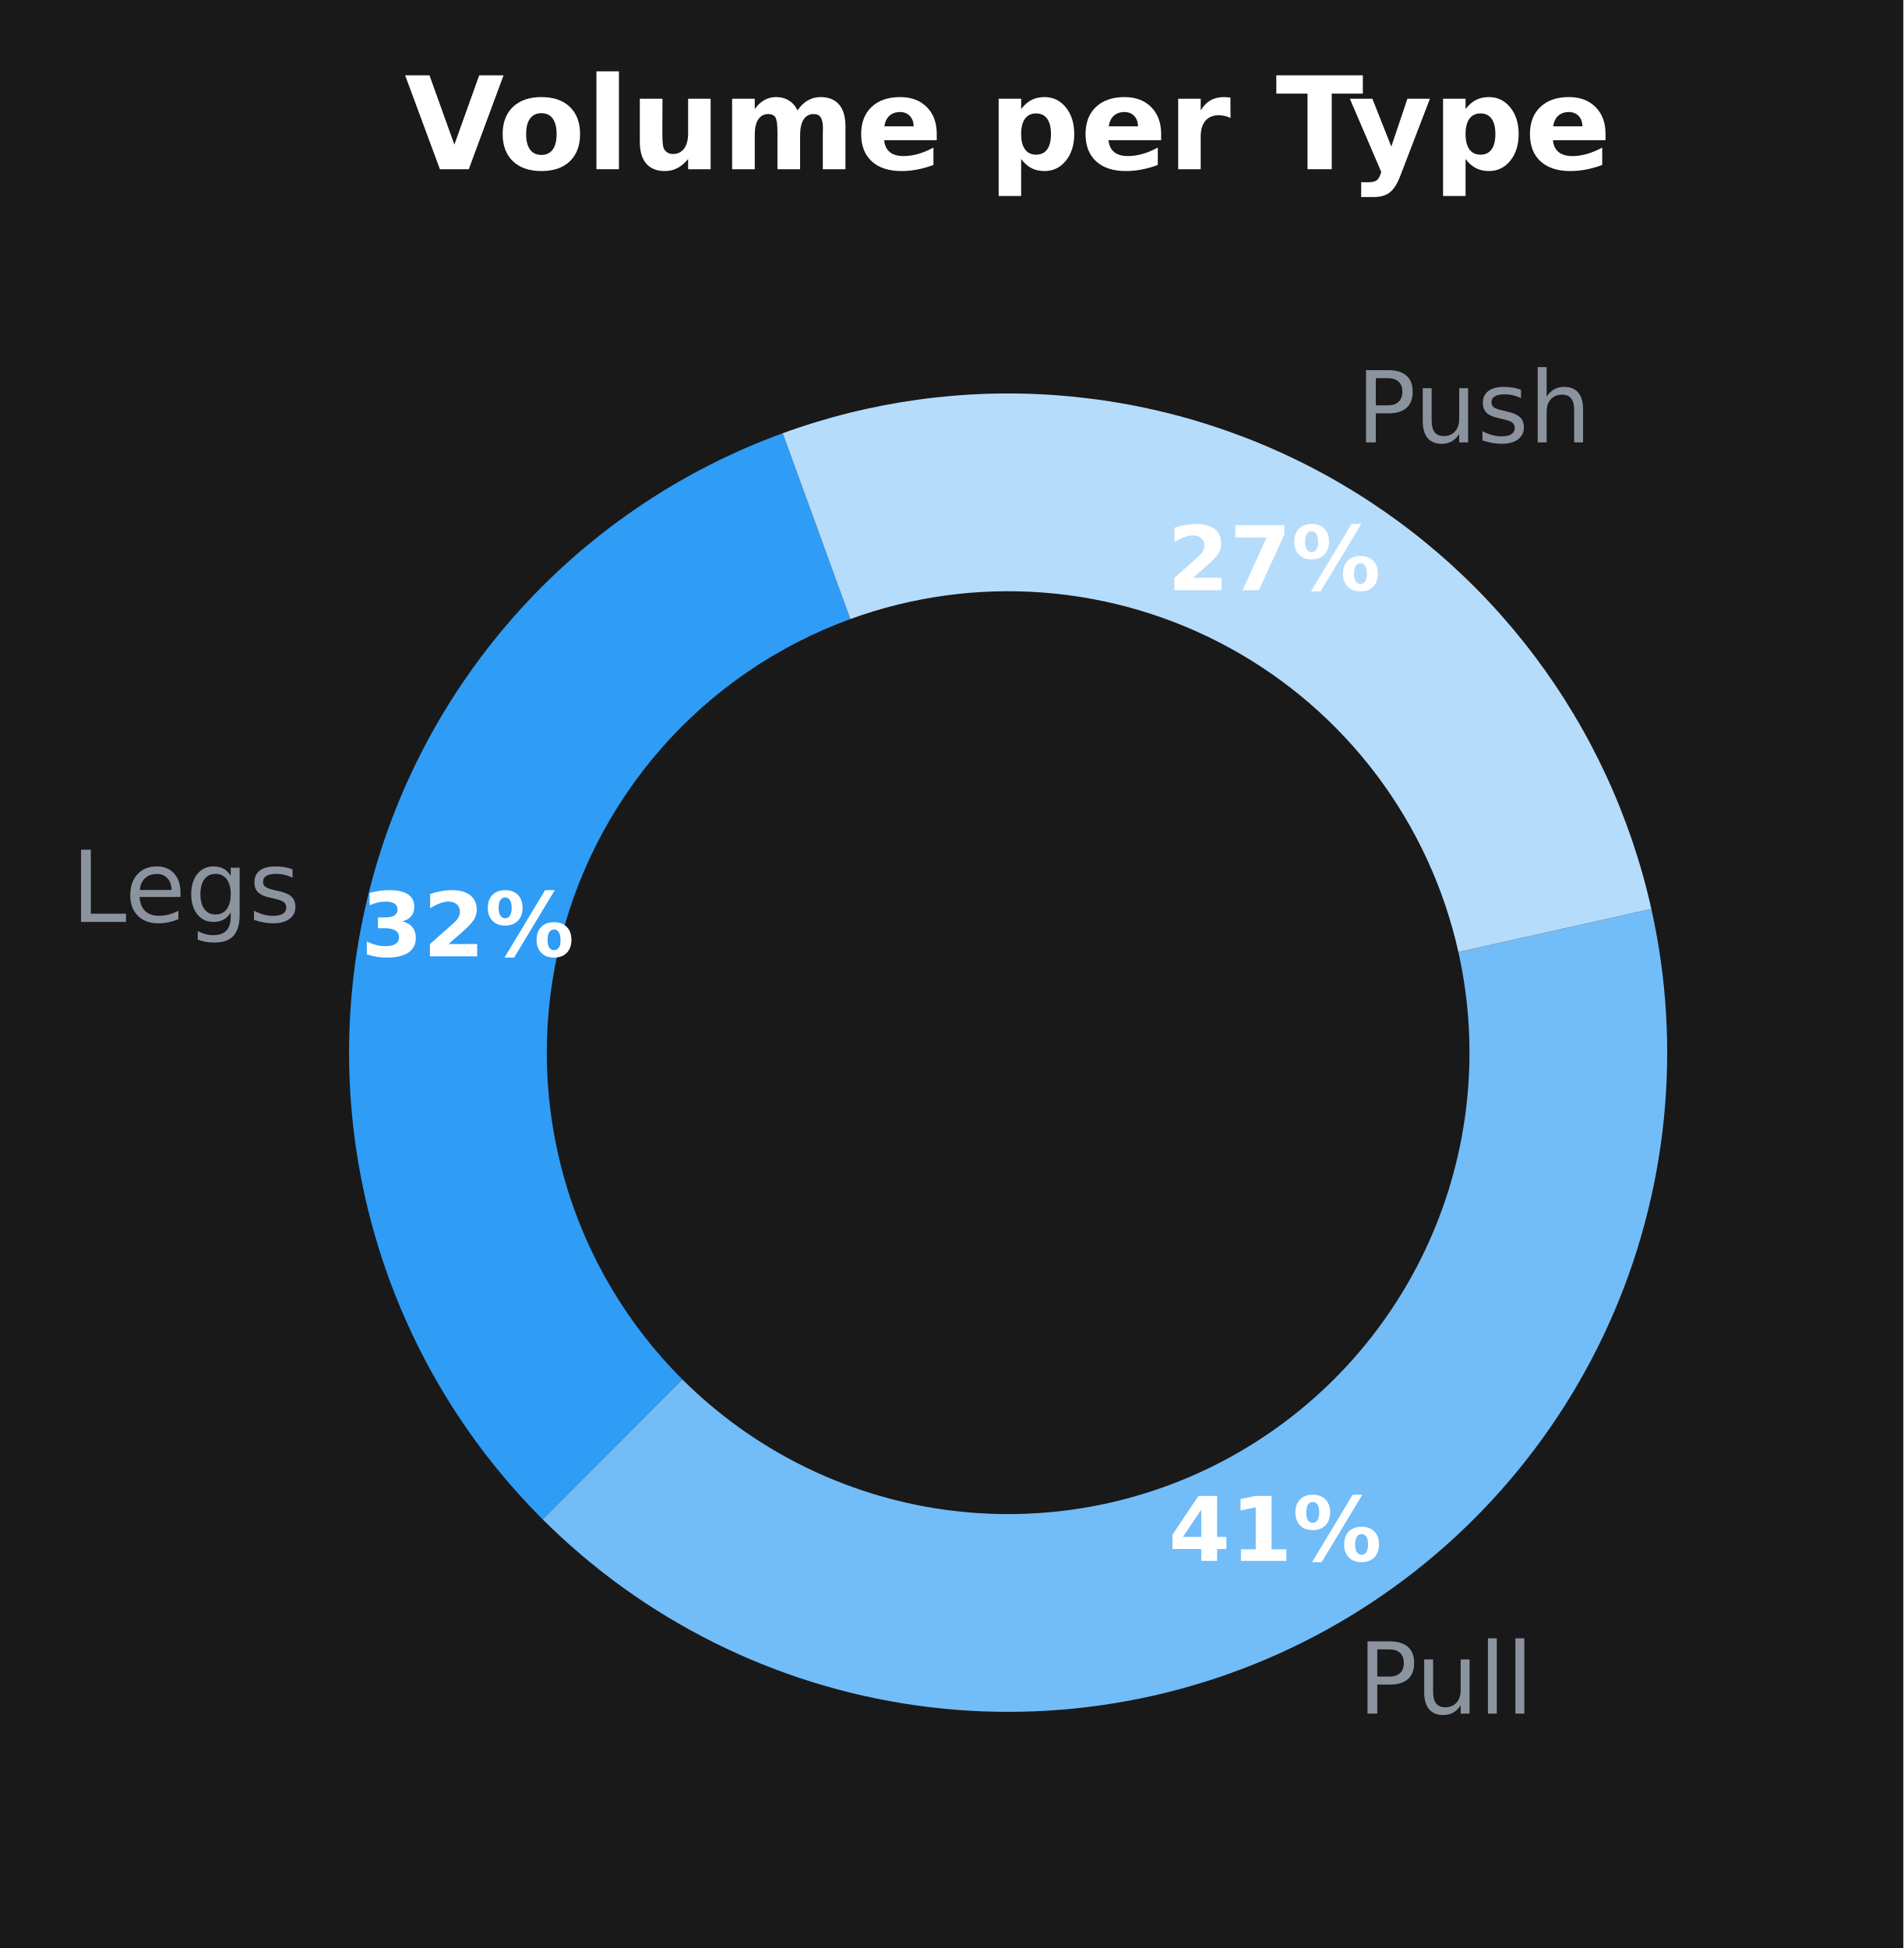
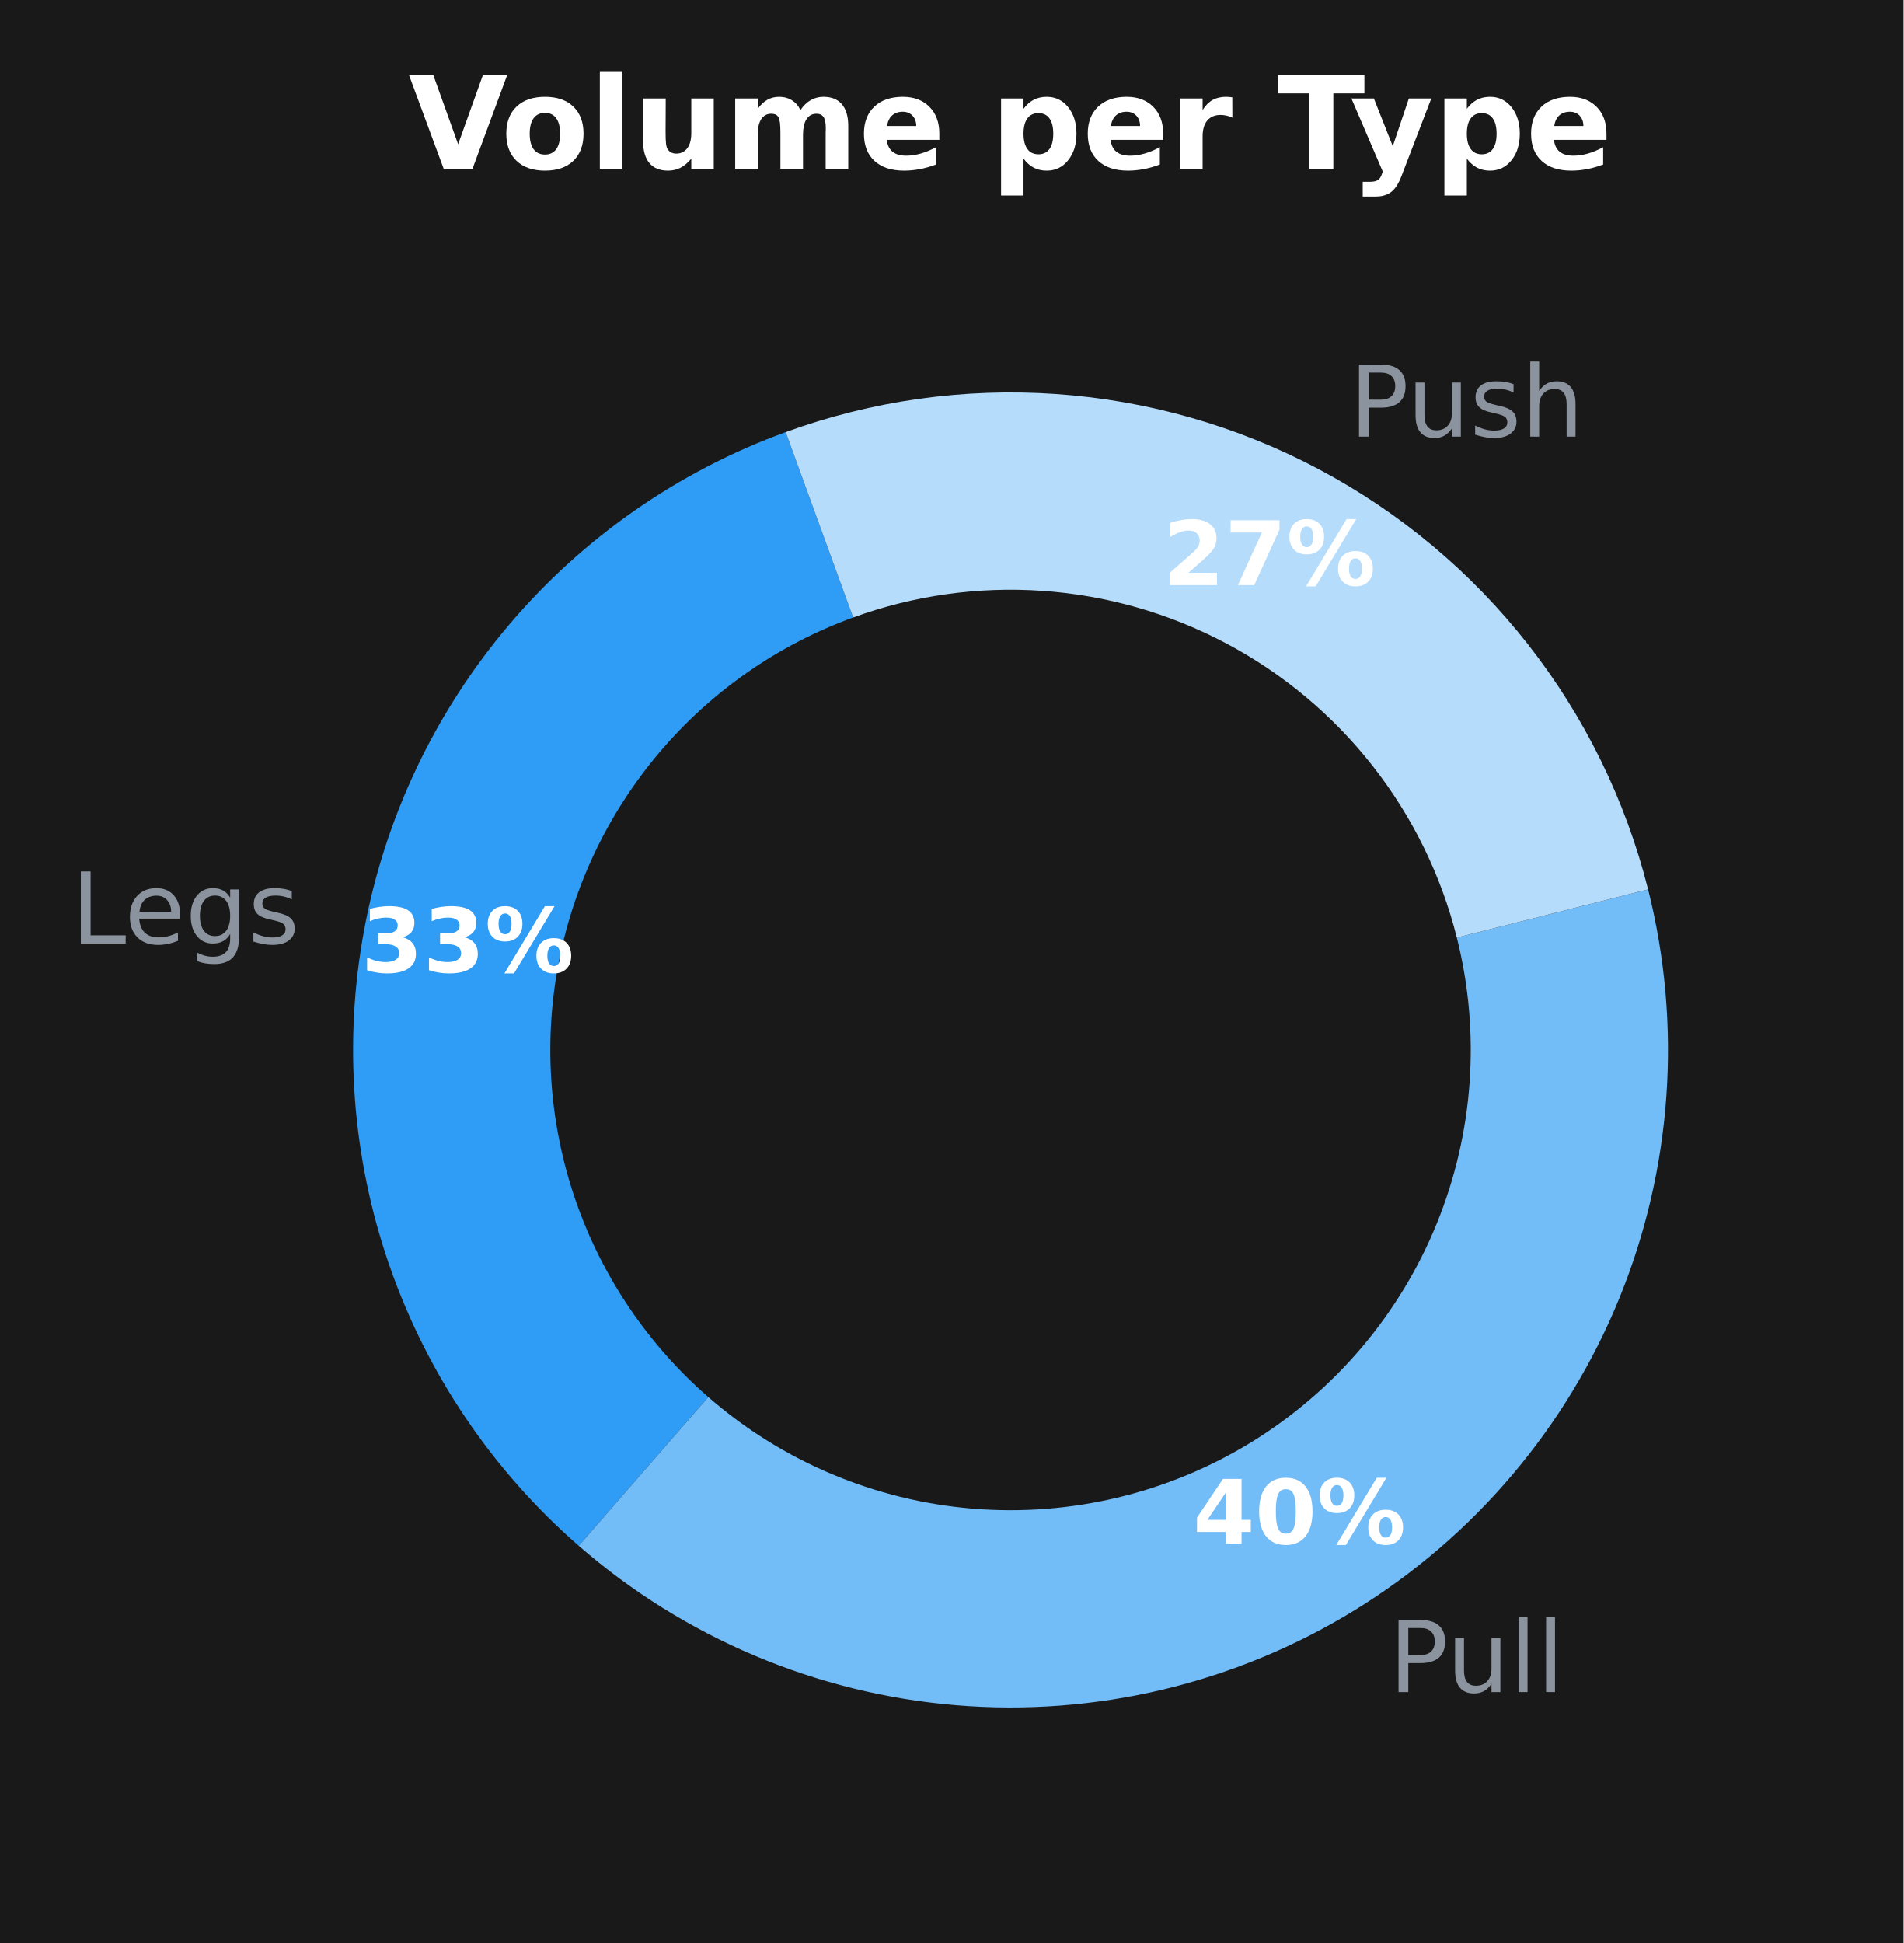
- <svg xmlns="http://www.w3.org/2000/svg" xmlns:xlink="http://www.w3.org/1999/xlink" width="192.124pt" height="196.598pt" viewBox="0 0 192.124 196.598" version="1.1">
+ <svg xmlns="http://www.w3.org/2000/svg" xmlns:xlink="http://www.w3.org/1999/xlink" width="192.617pt" height="196.598pt" viewBox="0 0 192.617 196.598" version="1.1">
  <defs>
    <style type="text/css">*{stroke-linejoin: round; stroke-linecap: butt}</style>
  </defs>
  <g id="figure_1">
    <g id="patch_1">
-       <path d="M 0 196.598  L 192.124 196.598  L 192.124 0  L 0 0  z " style="fill: #191919" />
+       <path d="M 0 196.598  L 192.617 196.598  L 192.617 0  L 0 0  z " style="fill: #191919" />
    </g>
    <g id="axes_1">
      <g id="patch_2">
-         <path d="M 79.01 43.722  C 68.492 47.55 59.109 53.972 51.732 62.389  C 44.354 70.807 39.219 80.951 36.804 91.881  C 34.388 102.81 34.769 114.174 37.912 124.916  C 41.054 135.659 46.858 145.437 54.782 153.341  L 68.877 139.21  C 63.33 133.677 59.267 126.833 57.068 119.313  C 54.868 111.793 54.601 103.838 56.292 96.188  C 57.983 88.537 61.577 81.436 66.741 75.544  C 71.905 69.651 78.474 65.157 85.836 62.477  z " style="fill: #2f9cf5" />
+         <path d="M 79.503 43.722  C 68.627 47.68 58.971 54.409 51.491 63.241  C 44.011 72.072 38.963 82.705 36.849 94.083  C 34.734 105.462 35.625 117.198 39.433 128.127  C 43.241 139.056 49.836 148.805 58.563 156.406  L 71.671 141.356  C 65.562 136.035 60.946 129.211 58.28 121.561  C 55.615 113.91 54.991 105.695 56.471 97.73  C 57.951 89.765 61.485 82.322 66.721 76.14  C 71.957 69.958 78.716 65.248 86.329 62.477  z " style="fill: #2f9cf5" />
      </g>
      <g id="patch_3">
-         <path d="M 54.782 153.341  C 64.975 163.508 78.198 170.096 92.453 172.111  C 106.707 174.126 121.238 171.461 133.85 164.517  C 146.461 157.574 156.484 146.722 162.405 133.599  C 168.326 120.477 169.83 105.78 166.691 91.73  L 147.213 96.083  C 149.411 105.918 148.357 116.205 144.213 125.391  C 140.068 134.577 133.052 142.173 124.224 147.034  C 115.396 151.894 105.224 153.76 95.246 152.349  C 85.268 150.939 76.012 146.327 68.877 139.21  z " style="fill: #72bcf8" />
+         <path d="M 58.563 156.406  C 69.245 165.709 82.624 171.362 96.74 172.537  C 110.857 173.711 124.986 170.347 137.058 162.938  C 149.131 155.528 158.527 144.453 163.87 131.334  C 169.213 118.215 170.23 103.727 166.771 89.991  L 147.416 94.865  C 149.838 104.48 149.126 114.622 145.386 123.805  C 141.646 132.988 135.068 140.741 126.618 145.928  C 118.167 151.115 108.277 153.469 98.395 152.647  C 88.514 151.825 79.149 147.868 71.671 141.356  z " style="fill: #72bcf8" />
      </g>
      <g id="patch_4">
-         <path d="M 166.691 91.73  C 164.628 82.498 160.619 73.811 154.933 66.25  C 149.247 58.689 142.013 52.428 133.715 47.884  C 125.417 43.341 116.245 40.619 106.811 39.902  C 97.378 39.184 87.9 40.486 79.01 43.722  L 85.836 62.477  C 92.059 60.212 98.694 59.3 105.297 59.803  C 111.9 60.305 118.321 62.21 124.13 65.39  C 129.938 68.571 135.002 72.954 138.982 78.246  C 142.963 83.539 145.769 89.62 147.213 96.083  z " style="fill: #b6dcfb" />
+         <path d="M 166.771 89.991  C 164.497 80.963 160.354 72.512 154.609 65.186  C 148.864 57.86 141.646 51.821 133.42 47.46  C 125.195 43.099 116.146 40.513 106.858 39.869  C 97.571 39.225 88.251 40.538 79.503 43.722  L 86.329 62.477  C 92.453 60.248 98.977 59.329 105.478 59.78  C 111.979 60.231 118.314 62.041 124.071 65.094  C 129.829 68.146 134.882 72.374 138.903 77.502  C 142.925 82.63 145.825 88.546 147.416 94.865  z " style="fill: #b6dcfb" />
      </g>
      <g id="matplotlib.axis_1" />
      <g id="matplotlib.axis_2" />
      <g id="text_1">
-         <g style="fill: #8b949e" transform="translate(7.2 93.04244) scale(0.1 -0.1)">
+         <g style="fill: #8b949e" transform="translate(7.2 95.46566) scale(0.1 -0.1)">
          <defs>
            <path id="DejaVuSans-2f" d="M 628 4666  L 1259 4666  L 1259 531  L 3531 531  L 3531 0  L 628 0  L 628 4666  z " transform="scale(0.015625)" />
            <path id="DejaVuSans-48" d="M 3597 1894  L 3597 1613  L 953 1613  Q 991 1019 1311 708  Q 1631 397 2203 397  Q 2534 397 2845 478  Q 3156 559 3463 722  L 3463 178  Q 3153 47 2828 -22  Q 2503 -91 2169 -91  Q 1331 -91 842 396  Q 353 884 353 1716  Q 353 2575 817 3079  Q 1281 3584 2069 3584  Q 2775 3584 3186 3129  Q 3597 2675 3597 1894  z M 3022 2063  Q 3016 2534 2758 2815  Q 2500 3097 2075 3097  Q 1594 3097 1305 2825  Q 1016 2553 972 2059  L 3022 2063  z " transform="scale(0.015625)" />
            <path id="DejaVuSans-4a" d="M 2906 1791  Q 2906 2416 2648 2759  Q 2391 3103 1925 3103  Q 1463 3103 1205 2759  Q 947 2416 947 1791  Q 947 1169 1205 825  Q 1463 481 1925 481  Q 2391 481 2648 825  Q 2906 1169 2906 1791  z M 3481 434  Q 3481 -459 3084 -895  Q 2688 -1331 1869 -1331  Q 1566 -1331 1297 -1286  Q 1028 -1241 775 -1147  L 775 -588  Q 1028 -725 1275 -790  Q 1522 -856 1778 -856  Q 2344 -856 2625 -561  Q 2906 -266 2906 331  L 2906 616  Q 2728 306 2450 153  Q 2172 0 1784 0  Q 1141 0 747 490  Q 353 981 353 1791  Q 353 2603 747 3093  Q 1141 3584 1784 3584  Q 2172 3584 2450 3431  Q 2728 3278 2906 2969  L 2906 3500  L 3481 3500  L 3481 434  z " transform="scale(0.015625)" />
            <path id="DejaVuSans-56" d="M 2834 3397  L 2834 2853  Q 2591 2978 2328 3040  Q 2066 3103 1784 3103  Q 1356 3103 1142 2972  Q 928 2841 928 2578  Q 928 2378 1081 2264  Q 1234 2150 1697 2047  L 1894 2003  Q 2506 1872 2764 1633  Q 3022 1394 3022 966  Q 3022 478 2636 193  Q 2250 -91 1575 -91  Q 1294 -91 989 -36  Q 684 19 347 128  L 347 722  Q 666 556 975 473  Q 1284 391 1588 391  Q 1994 391 2212 530  Q 2431 669 2431 922  Q 2431 1156 2273 1281  Q 2116 1406 1581 1522  L 1381 1569  Q 847 1681 609 1914  Q 372 2147 372 2553  Q 372 3047 722 3315  Q 1072 3584 1716 3584  Q 2034 3584 2315 3537  Q 2597 3491 2834 3397  z " transform="scale(0.015625)" />
          </defs>
          <use xlink:href="#DejaVuSans-2f" />
          <use xlink:href="#DejaVuSans-48" transform="translate(53.96875 0)" />
          <use xlink:href="#DejaVuSans-4a" transform="translate(115.5 0)" />
          <use xlink:href="#DejaVuSans-56" transform="translate(178.9844 0)" />
        </g>
      </g>
      <g id="text_2">
-         <g style="fill: #8b949e" transform="translate(137.0581 172.9435) scale(0.1 -0.1)">
+         <g style="fill: #8b949e" transform="translate(140.5382 171.2057) scale(0.1 -0.1)">
          <defs>
            <path id="DejaVuSans-33" d="M 1259 4147  L 1259 2394  L 2053 2394  Q 2494 2394 2734 2622  Q 2975 2850 2975 3272  Q 2975 3691 2734 3919  Q 2494 4147 2053 4147  L 1259 4147  z M 628 4666  L 2053 4666  Q 2838 4666 3239 4311  Q 3641 3956 3641 3272  Q 3641 2581 3239 2228  Q 2838 1875 2053 1875  L 1259 1875  L 1259 0  L 628 0  L 628 4666  z " transform="scale(0.015625)" />
            <path id="DejaVuSans-58" d="M 544 1381  L 544 3500  L 1119 3500  L 1119 1403  Q 1119 906 1312 657  Q 1506 409 1894 409  Q 2359 409 2629 706  Q 2900 1003 2900 1516  L 2900 3500  L 3475 3500  L 3475 0  L 2900 0  L 2900 538  Q 2691 219 2414 64  Q 2138 -91 1772 -91  Q 1169 -91 856 284  Q 544 659 544 1381  z M 1991 3584  L 1991 3584  z " transform="scale(0.015625)" />
            <path id="DejaVuSans-4f" d="M 603 4863  L 1178 4863  L 1178 0  L 603 0  L 603 4863  z " transform="scale(0.015625)" />
          </defs>
          <use xlink:href="#DejaVuSans-33" />
          <use xlink:href="#DejaVuSans-58" transform="translate(58.54688 0)" />
          <use xlink:href="#DejaVuSans-4f" transform="translate(121.9219 0)" />
          <use xlink:href="#DejaVuSans-4f" transform="translate(149.7031 0)" />
        </g>
      </g>
      <g id="text_3">
-         <g style="fill: #8b949e" transform="translate(136.9098 44.64713) scale(0.1 -0.1)">
+         <g style="fill: #8b949e" transform="translate(136.5368 44.18062) scale(0.1 -0.1)">
          <defs>
            <path id="DejaVuSans-4b" d="M 3513 2113  L 3513 0  L 2938 0  L 2938 2094  Q 2938 2591 2744 2837  Q 2550 3084 2163 3084  Q 1697 3084 1428 2787  Q 1159 2491 1159 1978  L 1159 0  L 581 0  L 581 4863  L 1159 4863  L 1159 2956  Q 1366 3272 1645 3428  Q 1925 3584 2291 3584  Q 2894 3584 3203 3211  Q 3513 2838 3513 2113  z " transform="scale(0.015625)" />
          </defs>
          <use xlink:href="#DejaVuSans-33" />
          <use xlink:href="#DejaVuSans-58" transform="translate(58.54688 0)" />
          <use xlink:href="#DejaVuSans-56" transform="translate(121.9219 0)" />
          <use xlink:href="#DejaVuSans-4b" transform="translate(174.0156 0)" />
        </g>
      </g>
      <g id="text_4">
-         <g style="fill: #ffffff" transform="translate(36.42632 96.51561) scale(0.09 -0.09)">
+         <g style="fill: #ffffff" transform="translate(36.54279 98.36607) scale(0.09 -0.09)">
          <defs>
            <path id="DejaVuSans-Bold-16" d="M 2981 2516  Q 3453 2394 3698 2092  Q 3944 1791 3944 1325  Q 3944 631 3412 270  Q 2881 -91 1863 -91  Q 1503 -91 1142 -33  Q 781 25 428 141  L 428 1069  Q 766 900 1098 814  Q 1431 728 1753 728  Q 2231 728 2486 893  Q 2741 1059 2741 1369  Q 2741 1688 2480 1852  Q 2219 2016 1709 2016  L 1228 2016  L 1228 2791  L 1734 2791  Q 2188 2791 2409 2933  Q 2631 3075 2631 3366  Q 2631 3634 2415 3781  Q 2200 3928 1806 3928  Q 1516 3928 1219 3862  Q 922 3797 628 3669  L 628 4550  Q 984 4650 1334 4700  Q 1684 4750 2022 4750  Q 2931 4750 3382 4451  Q 3834 4153 3834 3553  Q 3834 3144 3618 2883  Q 3403 2622 2981 2516  z " transform="scale(0.015625)" />
-             <path id="DejaVuSans-Bold-15" d="M 1844 884  L 3897 884  L 3897 0  L 506 0  L 506 884  L 2209 2388  Q 2438 2594 2547 2791  Q 2656 2988 2656 3200  Q 2656 3528 2436 3728  Q 2216 3928 1850 3928  Q 1569 3928 1234 3808  Q 900 3688 519 3450  L 519 4475  Q 925 4609 1322 4679  Q 1719 4750 2100 4750  Q 2938 4750 3402 4381  Q 3866 4013 3866 3353  Q 3866 2972 3669 2642  Q 3472 2313 2841 1759  L 1844 884  z " transform="scale(0.015625)" />
            <path id="DejaVuSans-Bold-8" d="M 4959 1925  Q 4738 1925 4616 1733  Q 4494 1541 4494 1184  Q 4494 825 4614 633  Q 4734 441 4959 441  Q 5184 441 5303 633  Q 5422 825 5422 1184  Q 5422 1541 5301 1733  Q 5181 1925 4959 1925  z M 4959 2450  Q 5541 2450 5875 2112  Q 6209 1775 6209 1184  Q 6209 594 5875 251  Q 5541 -91 4959 -91  Q 4378 -91 4042 251  Q 3706 594 3706 1184  Q 3706 1772 4042 2111  Q 4378 2450 4959 2450  z M 2094 -91  L 1403 -91  L 4319 4750  L 5013 4750  L 2094 -91  z M 1453 4750  Q 2034 4750 2367 4411  Q 2700 4072 2700 3481  Q 2700 2891 2367 2550  Q 2034 2209 1453 2209  Q 872 2209 539 2550  Q 206 2891 206 3481  Q 206 4072 539 4411  Q 872 4750 1453 4750  z M 1453 4225  Q 1228 4225 1106 4031  Q 984 3838 984 3481  Q 984 3122 1106 2926  Q 1228 2731 1453 2731  Q 1678 2731 1798 2926  Q 1919 3122 1919 3481  Q 1919 3838 1797 4031  Q 1675 4225 1453 4225  z " transform="scale(0.015625)" />
          </defs>
          <use xlink:href="#DejaVuSans-Bold-16" />
-           <use xlink:href="#DejaVuSans-Bold-15" transform="translate(69.57812 0)" />
+           <use xlink:href="#DejaVuSans-Bold-16" transform="translate(69.57812 0)" />
          <use xlink:href="#DejaVuSans-Bold-8" transform="translate(139.1562 0)" />
        </g>
      </g>
      <g id="text_5">
-         <g style="fill: #ffffff" transform="translate(117.9447 157.5307) scale(0.09 -0.09)">
+         <g style="fill: #ffffff" transform="translate(120.7187 156.2036) scale(0.09 -0.09)">
          <defs>
            <path id="DejaVuSans-Bold-17" d="M 2356 3675  L 1038 1722  L 2356 1722  L 2356 3675  z M 2156 4666  L 3494 4666  L 3494 1722  L 4159 1722  L 4159 850  L 3494 850  L 3494 0  L 2356 0  L 2356 850  L 288 850  L 288 1881  L 2156 4666  z " transform="scale(0.015625)" />
-             <path id="DejaVuSans-Bold-14" d="M 750 831  L 1813 831  L 1813 3847  L 722 3622  L 722 4441  L 1806 4666  L 2950 4666  L 2950 831  L 4013 831  L 4013 0  L 750 0  L 750 831  z " transform="scale(0.015625)" />
+             <path id="DejaVuSans-Bold-13" d="M 2944 2338  Q 2944 3213 2780 3570  Q 2616 3928 2228 3928  Q 1841 3928 1675 3570  Q 1509 3213 1509 2338  Q 1509 1453 1675 1090  Q 1841 728 2228 728  Q 2613 728 2778 1090  Q 2944 1453 2944 2338  z M 4147 2328  Q 4147 1169 3647 539  Q 3147 -91 2228 -91  Q 1306 -91 806 539  Q 306 1169 306 2328  Q 306 3491 806 4120  Q 1306 4750 2228 4750  Q 3147 4750 3647 4120  Q 4147 3491 4147 2328  z " transform="scale(0.015625)" />
          </defs>
          <use xlink:href="#DejaVuSans-Bold-17" />
-           <use xlink:href="#DejaVuSans-Bold-14" transform="translate(69.57812 0)" />
+           <use xlink:href="#DejaVuSans-Bold-13" transform="translate(69.57812 0)" />
          <use xlink:href="#DejaVuSans-Bold-8" transform="translate(139.1562 0)" />
        </g>
      </g>
      <g id="text_6">
-         <g style="fill: #ffffff" transform="translate(117.8314 59.55889) scale(0.09 -0.09)">
+         <g style="fill: #ffffff" transform="translate(117.6631 59.20265) scale(0.09 -0.09)">
          <defs>
+             <path id="DejaVuSans-Bold-15" d="M 1844 884  L 3897 884  L 3897 0  L 506 0  L 506 884  L 2209 2388  Q 2438 2594 2547 2791  Q 2656 2988 2656 3200  Q 2656 3528 2436 3728  Q 2216 3928 1850 3928  Q 1569 3928 1234 3808  Q 900 3688 519 3450  L 519 4475  Q 925 4609 1322 4679  Q 1719 4750 2100 4750  Q 2938 4750 3402 4381  Q 3866 4013 3866 3353  Q 3866 2972 3669 2642  Q 3472 2313 2841 1759  L 1844 884  z " transform="scale(0.015625)" />
            <path id="DejaVuSans-Bold-1a" d="M 428 4666  L 3944 4666  L 3944 3988  L 2125 0  L 953 0  L 2675 3781  L 428 3781  L 428 4666  z " transform="scale(0.015625)" />
          </defs>
          <use xlink:href="#DejaVuSans-Bold-15" />
          <use xlink:href="#DejaVuSans-Bold-1a" transform="translate(69.57812 0)" />
          <use xlink:href="#DejaVuSans-Bold-8" transform="translate(139.1562 0)" />
        </g>
      </g>
      <g id="text_7">
-         <g style="fill: #ffffff" transform="translate(40.8317 17.07797) scale(0.13 -0.13)">
+         <g style="fill: #ffffff" transform="translate(41.32449 17.07797) scale(0.13 -0.13)">
          <defs>
            <path id="DejaVuSans-Bold-39" d="M 31 4666  L 1241 4666  L 2478 1222  L 3713 4666  L 4922 4666  L 3194 0  L 1759 0  L 31 4666  z " transform="scale(0.015625)" />
            <path id="DejaVuSans-Bold-52" d="M 2203 2784  Q 1831 2784 1636 2517  Q 1441 2250 1441 1747  Q 1441 1244 1636 976  Q 1831 709 2203 709  Q 2569 709 2762 976  Q 2956 1244 2956 1747  Q 2956 2250 2762 2517  Q 2569 2784 2203 2784  z M 2203 3584  Q 3106 3584 3614 3096  Q 4122 2609 4122 1747  Q 4122 884 3614 396  Q 3106 -91 2203 -91  Q 1297 -91 786 396  Q 275 884 275 1747  Q 275 2609 786 3096  Q 1297 3584 2203 3584  z " transform="scale(0.015625)" />
            <path id="DejaVuSans-Bold-4f" d="M 538 4863  L 1656 4863  L 1656 0  L 538 0  L 538 4863  z " transform="scale(0.015625)" />
            <path id="DejaVuSans-Bold-58" d="M 500 1363  L 500 3500  L 1625 3500  L 1625 3150  Q 1625 2866 1622 2436  Q 1619 2006 1619 1863  Q 1619 1441 1641 1255  Q 1663 1069 1716 984  Q 1784 875 1895 815  Q 2006 756 2150 756  Q 2500 756 2700 1025  Q 2900 1294 2900 1772  L 2900 3500  L 4019 3500  L 4019 0  L 2900 0  L 2900 506  Q 2647 200 2364 54  Q 2081 -91 1741 -91  Q 1134 -91 817 281  Q 500 653 500 1363  z " transform="scale(0.015625)" />
            <path id="DejaVuSans-Bold-50" d="M 3781 2919  Q 3994 3244 4286 3414  Q 4578 3584 4928 3584  Q 5531 3584 5847 3212  Q 6163 2841 6163 2131  L 6163 0  L 5038 0  L 5038 1825  Q 5041 1866 5042 1909  Q 5044 1953 5044 2034  Q 5044 2406 4934 2573  Q 4825 2741 4581 2741  Q 4263 2741 4089 2478  Q 3916 2216 3909 1719  L 3909 0  L 2784 0  L 2784 1825  Q 2784 2406 2684 2573  Q 2584 2741 2328 2741  Q 2006 2741 1831 2477  Q 1656 2213 1656 1722  L 1656 0  L 531 0  L 531 3500  L 1656 3500  L 1656 2988  Q 1863 3284 2130 3434  Q 2397 3584 2719 3584  Q 3081 3584 3359 3409  Q 3638 3234 3781 2919  z " transform="scale(0.015625)" />
            <path id="DejaVuSans-Bold-48" d="M 4031 1759  L 4031 1441  L 1416 1441  Q 1456 1047 1700 850  Q 1944 653 2381 653  Q 2734 653 3104 758  Q 3475 863 3866 1075  L 3866 213  Q 3469 63 3072 -14  Q 2675 -91 2278 -91  Q 1328 -91 801 392  Q 275 875 275 1747  Q 275 2603 792 3093  Q 1309 3584 2216 3584  Q 3041 3584 3536 3087  Q 4031 2591 4031 1759  z M 2881 2131  Q 2881 2450 2695 2645  Q 2509 2841 2209 2841  Q 1884 2841 1681 2658  Q 1478 2475 1428 2131  L 2881 2131  z " transform="scale(0.015625)" />
            <path id="DejaVuSans-Bold-3" transform="scale(0.015625)" />
            <path id="DejaVuSans-Bold-53" d="M 1656 506  L 1656 -1331  L 538 -1331  L 538 3500  L 1656 3500  L 1656 2988  Q 1888 3294 2169 3439  Q 2450 3584 2816 3584  Q 3463 3584 3878 3070  Q 4294 2556 4294 1747  Q 4294 938 3878 423  Q 3463 -91 2816 -91  Q 2450 -91 2169 54  Q 1888 200 1656 506  z M 2400 2772  Q 2041 2772 1848 2508  Q 1656 2244 1656 1747  Q 1656 1250 1848 986  Q 2041 722 2400 722  Q 2759 722 2948 984  Q 3138 1247 3138 1747  Q 3138 2247 2948 2509  Q 2759 2772 2400 2772  z " transform="scale(0.015625)" />
            <path id="DejaVuSans-Bold-55" d="M 3138 2547  Q 2991 2616 2845 2648  Q 2700 2681 2553 2681  Q 2122 2681 1889 2404  Q 1656 2128 1656 1613  L 1656 0  L 538 0  L 538 3500  L 1656 3500  L 1656 2925  Q 1872 3269 2151 3426  Q 2431 3584 2822 3584  Q 2878 3584 2943 3579  Q 3009 3575 3134 3559  L 3138 2547  z " transform="scale(0.015625)" />
            <path id="DejaVuSans-Bold-37" d="M 31 4666  L 4331 4666  L 4331 3756  L 2784 3756  L 2784 0  L 1581 0  L 1581 3756  L 31 3756  L 31 4666  z " transform="scale(0.015625)" />
            <path id="DejaVuSans-Bold-5c" d="M 78 3500  L 1197 3500  L 2138 1125  L 2938 3500  L 4056 3500  L 2584 -331  Q 2363 -916 2067 -1148  Q 1772 -1381 1288 -1381  L 641 -1381  L 641 -647  L 991 -647  Q 1275 -647 1404 -556  Q 1534 -466 1606 -231  L 1638 -134  L 78 3500  z " transform="scale(0.015625)" />
          </defs>
          <use xlink:href="#DejaVuSans-Bold-39" />
          <use xlink:href="#DejaVuSans-Bold-52" transform="translate(71.92188 0)" />
          <use xlink:href="#DejaVuSans-Bold-4f" transform="translate(140.625 0)" />
          <use xlink:href="#DejaVuSans-Bold-58" transform="translate(174.9062 0)" />
          <use xlink:href="#DejaVuSans-Bold-50" transform="translate(246.0938 0)" />
          <use xlink:href="#DejaVuSans-Bold-48" transform="translate(350.2969 0)" />
          <use xlink:href="#DejaVuSans-Bold-3" transform="translate(418.125 0)" />
          <use xlink:href="#DejaVuSans-Bold-53" transform="translate(452.9375 0)" />
          <use xlink:href="#DejaVuSans-Bold-48" transform="translate(524.5156 0)" />
          <use xlink:href="#DejaVuSans-Bold-55" transform="translate(592.3438 0)" />
          <use xlink:href="#DejaVuSans-Bold-3" transform="translate(641.6562 0)" />
          <use xlink:href="#DejaVuSans-Bold-37" transform="translate(676.4688 0)" />
          <use xlink:href="#DejaVuSans-Bold-5c" transform="translate(732.8281 0)" />
          <use xlink:href="#DejaVuSans-Bold-53" transform="translate(798.0156 0)" />
          <use xlink:href="#DejaVuSans-Bold-48" transform="translate(869.5938 0)" />
        </g>
      </g>
    </g>
  </g>
</svg>
